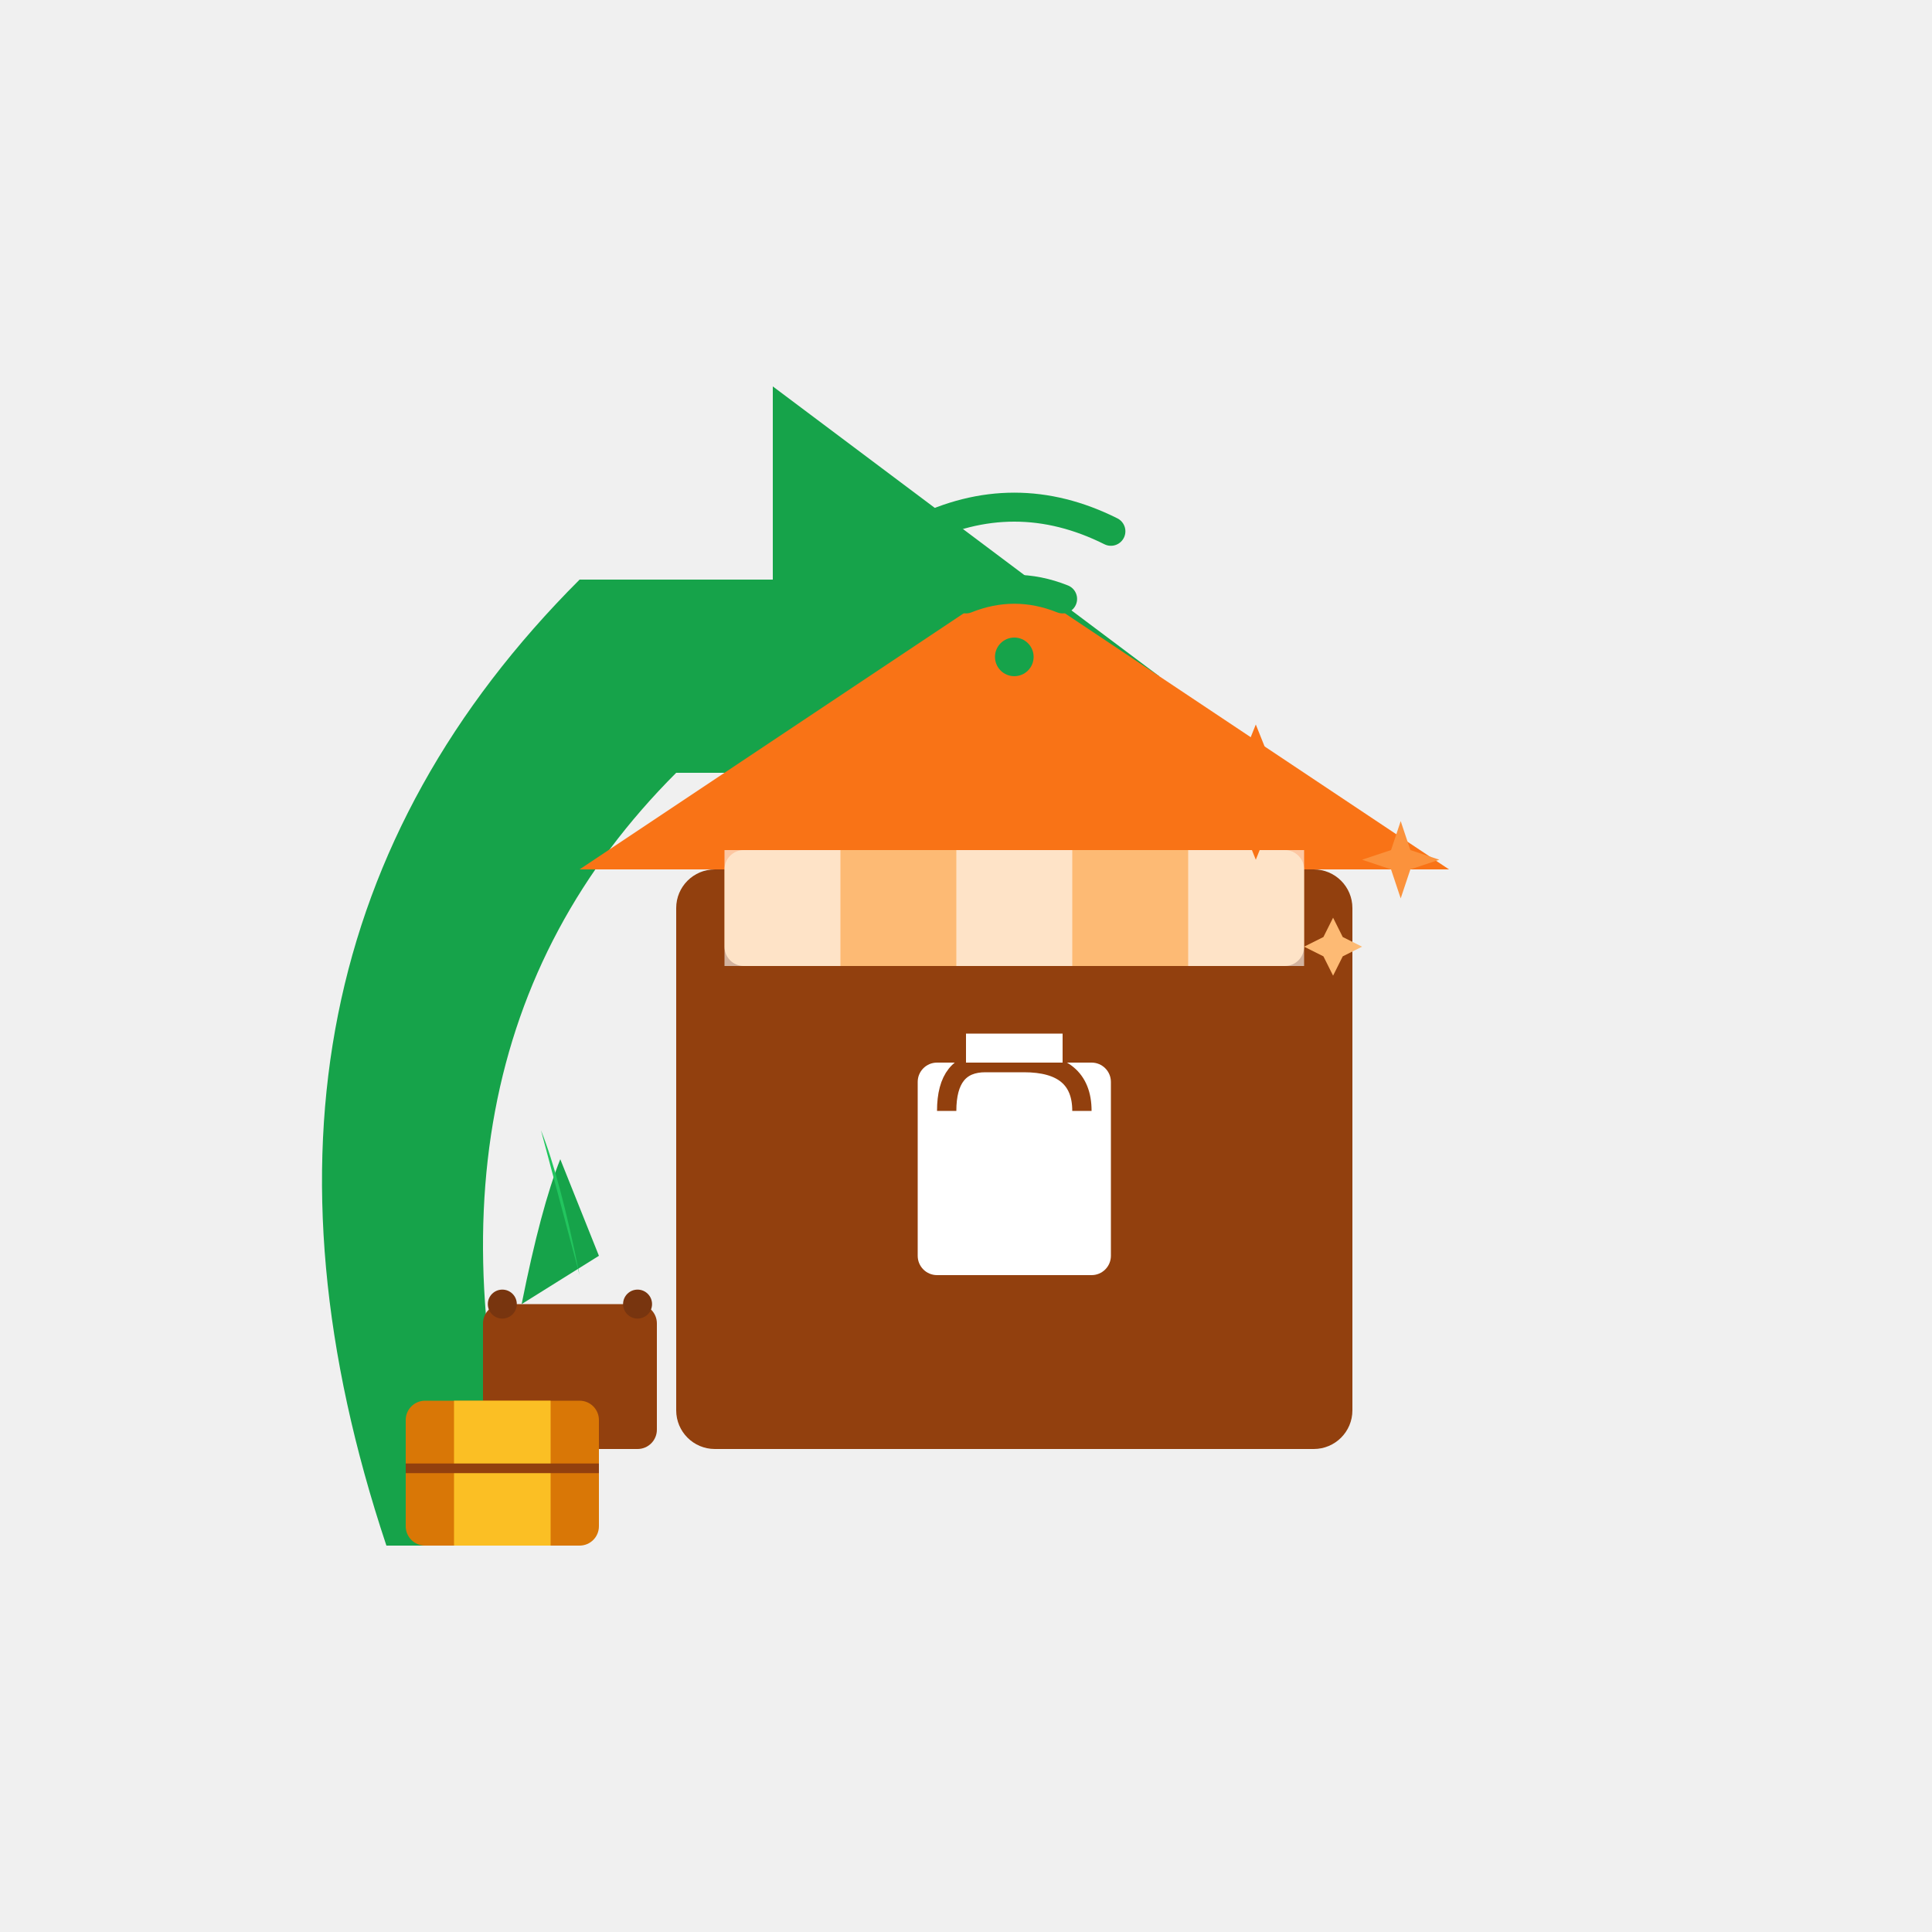
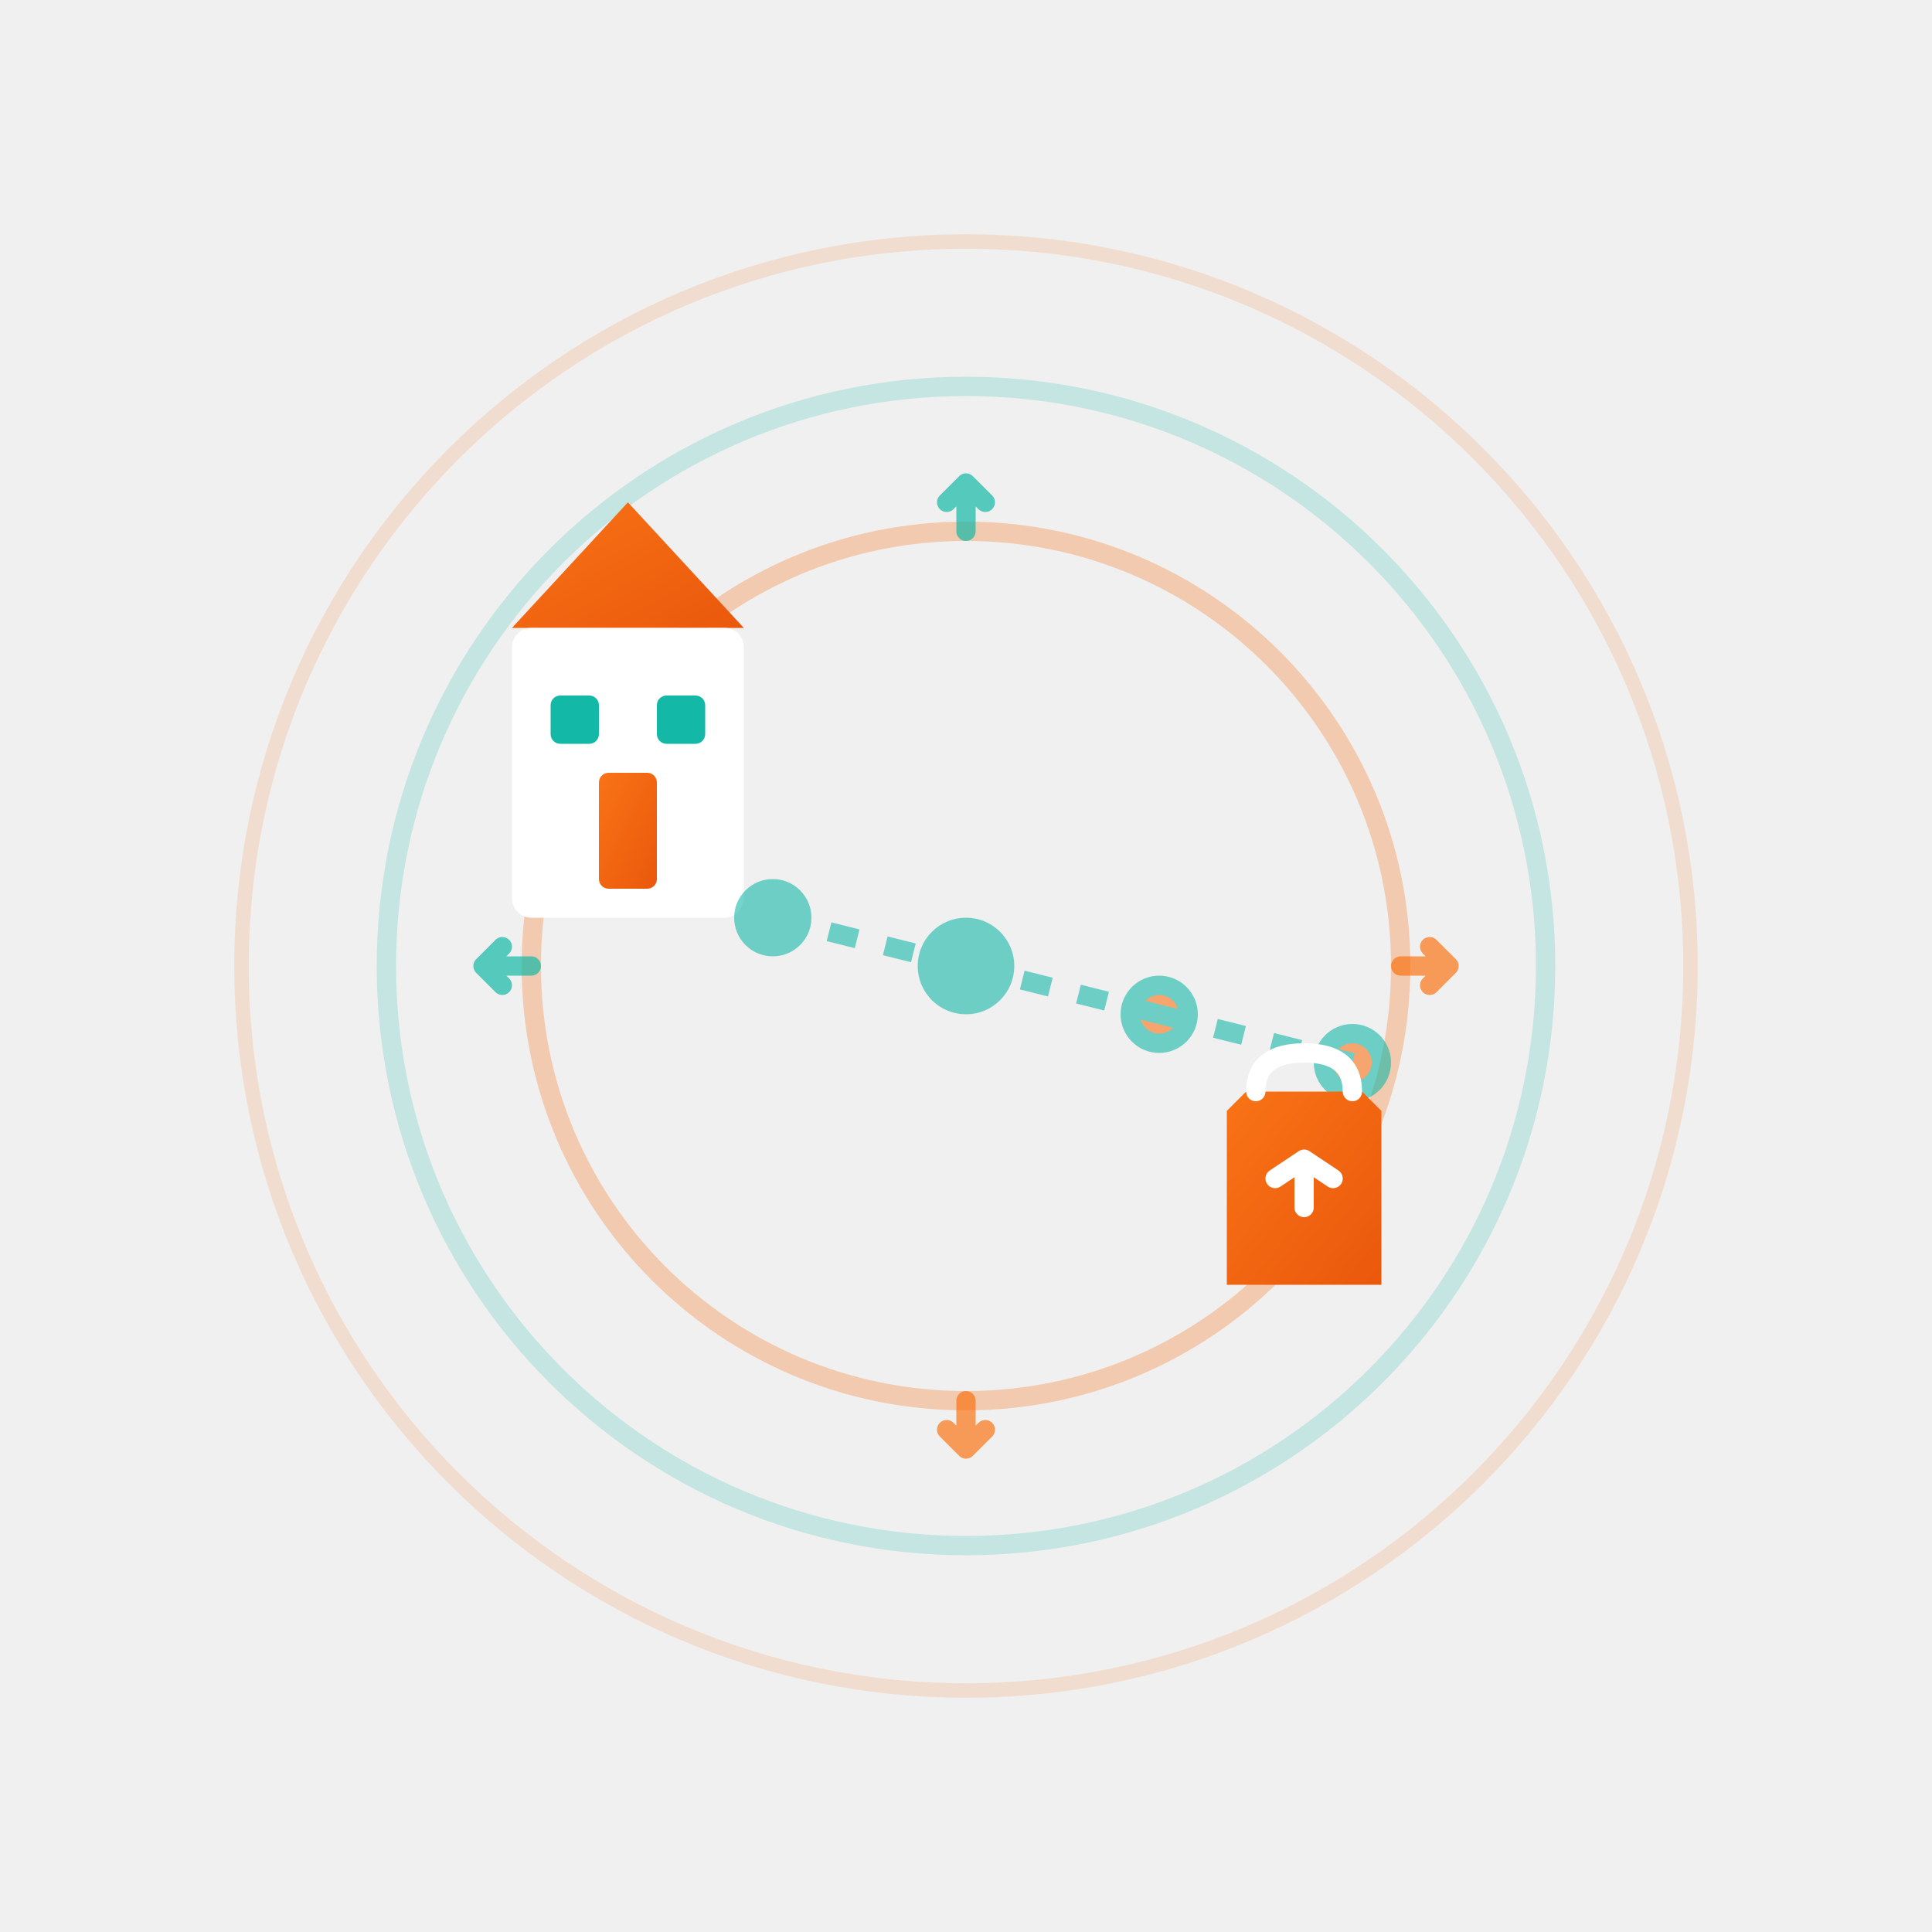
- <svg xmlns="http://www.w3.org/2000/svg" viewBox="0 0 200 200" fill="none">
-   <path d="M40 160 Q20 100, 60 60 L80 60 L80 40 L120 70 L80 100 L80 80 L70 80 Q40 110, 55 160 Z" fill="#16a34a" />
-   <rect x="70" y="90" width="70" height="60" fill="#92400e" rx="4" />
-   <path d="M60 90 L105 60 L150 90 Z" fill="#f97316" />
-   <rect x="75" y="88" width="60" height="12" fill="#fdba74" rx="2" />
-   <rect x="75" y="88" width="12" height="12" fill="white" opacity="0.6" />
-   <rect x="99" y="88" width="12" height="12" fill="white" opacity="0.6" />
-   <rect x="123" y="88" width="12" height="12" fill="white" opacity="0.6" />
-   <rect x="95" y="110" width="20" height="22" fill="white" rx="2" />
-   <path d="M98 115 Q98 110, 102 110 Q106 110, 106 110 Q112 110, 112 115" stroke="#92400e" stroke-width="2" fill="none" />
-   <rect x="100" y="107" width="10" height="3" fill="white" />
-   <path d="M95 55 Q105 50, 115 55" stroke="#16a34a" stroke-width="3" fill="none" stroke-linecap="round" />
-   <path d="M100 62 Q105 60, 110 62" stroke="#16a34a" stroke-width="3" fill="none" stroke-linecap="round" />
-   <circle cx="105" cy="68" r="2" fill="#16a34a" />
-   <path d="M130 75 L132 80 L137 82 L132 84 L130 89 L128 84 L123 82 L128 80 Z" fill="#f97316" />
-   <path d="M145 85 L146 88 L149 89 L146 90 L145 93 L144 90 L141 89 L144 88 Z" fill="#fb923c" />
-   <path d="M138 95 L139 97 L141 98 L139 99 L138 101 L137 99 L135 98 L137 97 Z" fill="#fdba74" />
-   <rect x="50" y="135" width="18" height="15" fill="#92400e" rx="2" />
-   <circle cx="52" cy="135" r="1.5" fill="#78350f" />
-   <circle cx="66" cy="135" r="1.5" fill="#78350f" />
-   <path d="M54 135 Q56 125, 58 120 Q60 125, 62 130" fill="#16a34a" />
-   <path d="M60 132 Q58 122, 56 117" fill="#22c55e" />
-   <rect x="42" y="145" width="20" height="15" fill="#d97706" rx="2" />
-   <rect x="47" y="145" width="10" height="15" fill="#fbbf24" />
-   <line x1="42" y1="152" x2="62" y2="152" stroke="#92400e" stroke-width="1" />
+ <svg xmlns="http://www.w3.org/2000/svg" viewBox="0 0 200 200" width="200" height="200">
+   <defs>
+     <linearGradient id="orangeGradient" x1="0%" y1="0%" x2="100%" y2="100%">
+       <stop offset="0%" stop-color="#f97316" />
+       <stop offset="100%" stop-color="#ea580c" />
+     </linearGradient>
+     <linearGradient id="tealGradient" x1="0%" y1="0%" x2="100%" y2="100%">
+       <stop offset="0%" stop-color="#14b8a6" />
+       <stop offset="100%" stop-color="#0d9488" />
+     </linearGradient>
+   </defs>
+   <g transform="translate(100, 100)">
+     <circle cx="0" cy="0" r="45" fill="none" stroke="#f97316" stroke-width="2" opacity="0.3" />
+     <circle cx="0" cy="0" r="60" fill="none" stroke="#14b8a6" stroke-width="2" opacity="0.2" />
+     <circle cx="0" cy="0" r="75" fill="none" stroke="#f97316" stroke-width="1.5" opacity="0.15" />
+     <g transform="translate(-35, -20)">
+       <path d="M-12 -15 L12 -15 L0 -28 Z" fill="url(#orangeGradient)" />
+       <rect x="-12" y="-15" width="24" height="30" fill="#ffffff" rx="2" />
+       <rect x="-8" y="-8" width="5" height="5" fill="#14b8a6" rx="1" />
+       <rect x="3" y="-8" width="5" height="5" fill="#14b8a6" rx="1" />
+       <rect x="-3" y="0" width="6" height="12" fill="url(#orangeGradient)" rx="1" />
+     </g>
+     <g stroke="#14b8a6" stroke-width="2" fill="none" opacity="0.6">
+       <line x1="-20" y1="-5" x2="0" y2="0" stroke-dasharray="3 3" />
+       <circle cx="-20" cy="-5" r="3" fill="#14b8a6" />
+       <circle cx="0" cy="0" r="4" fill="#14b8a6" />
+       <circle cx="20" cy="5" r="3" fill="#f97316" />
+       <circle cx="40" cy="10" r="3" fill="#f97316" />
+       <line x1="0" y1="0" x2="20" y2="5" stroke-dasharray="3 3" />
+       <line x1="20" y1="5" x2="40" y2="10" stroke-dasharray="3 3" />
+     </g>
+     <g transform="translate(35, 15)">
+       <path d="M-8 0 L-8 18 L8 18 L8 0 L6 -2 L-6 -2 Z" fill="url(#orangeGradient)" />
+       <path d="M-5 -2 Q-5 -6 0 -6 Q5 -6 5 -2" stroke="#ffffff" stroke-width="2" fill="none" stroke-linecap="round" />
+       <path d="M0 10 L0 5 M-3 7 L0 5 L3 7" stroke="#ffffff" stroke-width="2" fill="none" stroke-linecap="round" stroke-linejoin="round" />
+     </g>
+     <g transform="translate(0, 0)" opacity="0.7">
+       <path d="M45 0 L50 0 M48 -2 L50 0 L48 2" stroke="#f97316" stroke-width="2" fill="none" stroke-linecap="round" stroke-linejoin="round" />
+       <path d="M-45 0 L-50 0 M-48 -2 L-50 0 L-48 2" stroke="#14b8a6" stroke-width="2" fill="none" stroke-linecap="round" stroke-linejoin="round" />
+       <path d="M0 45 L0 50 M-2 48 L0 50 L2 48" stroke="#f97316" stroke-width="2" fill="none" stroke-linecap="round" stroke-linejoin="round" />
+       <path d="M0 -45 L0 -50 M-2 -48 L0 -50 L2 -48" stroke="#14b8a6" stroke-width="2" fill="none" stroke-linecap="round" stroke-linejoin="round" />
+     </g>
+   </g>
</svg>
